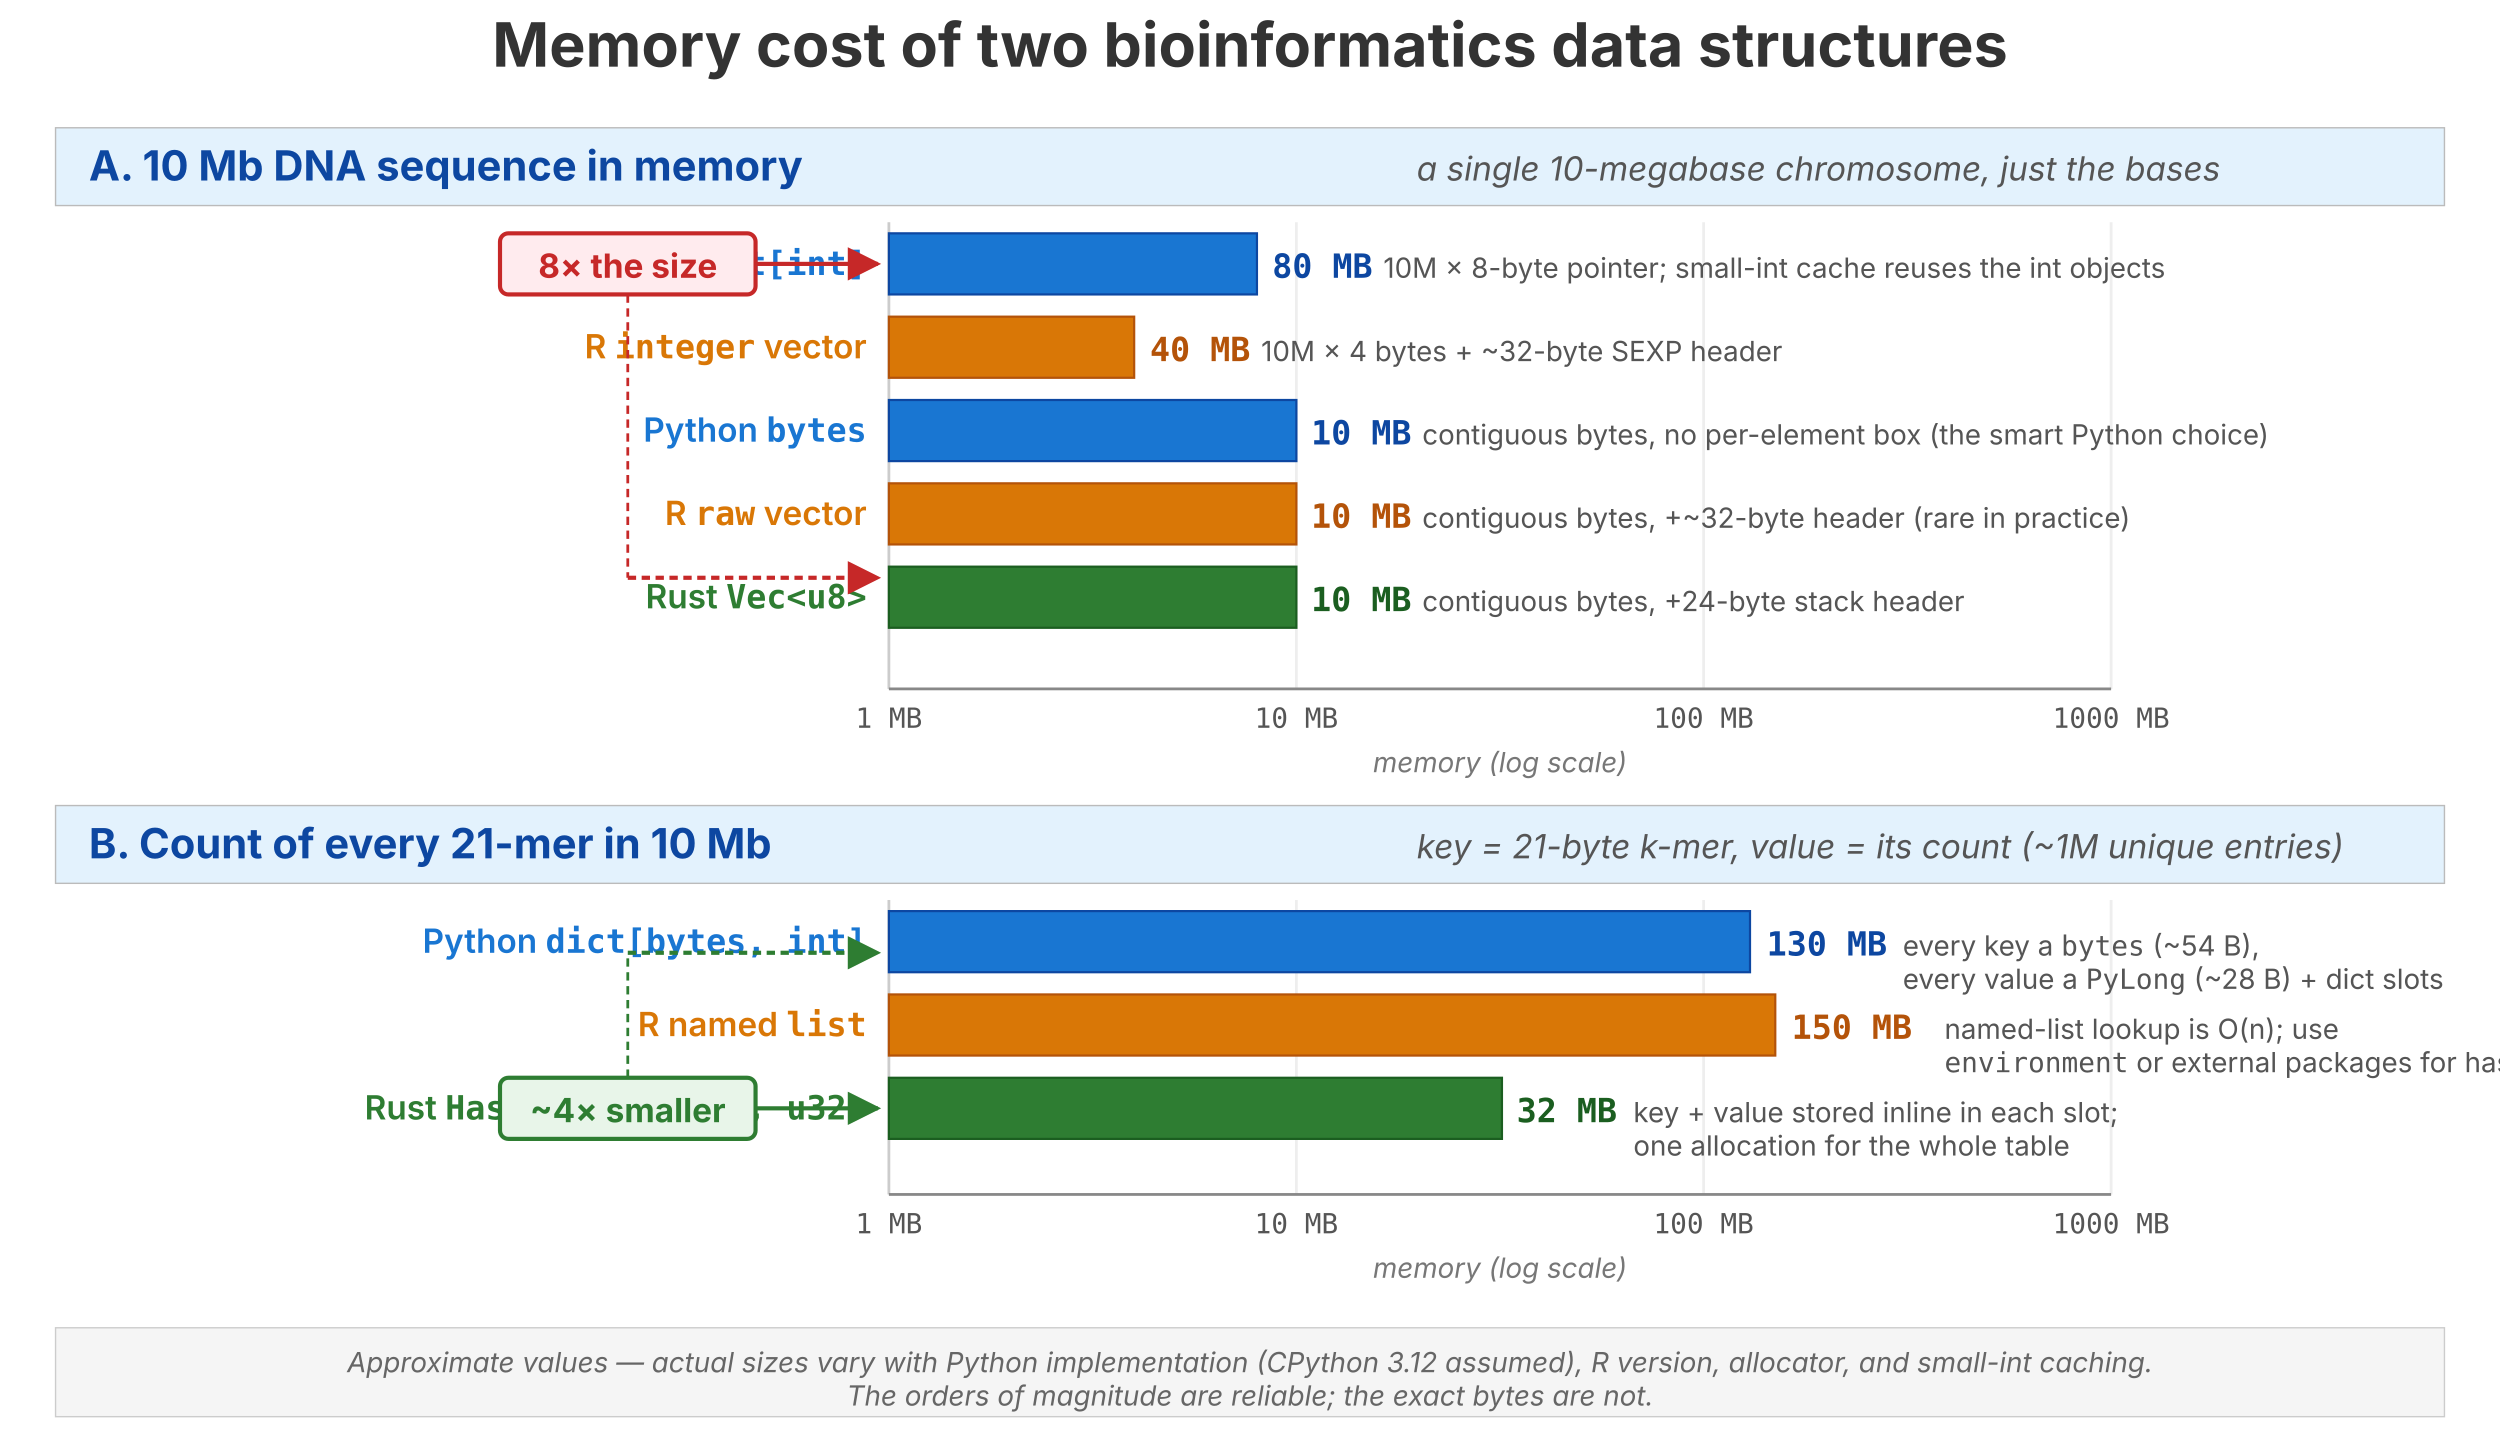
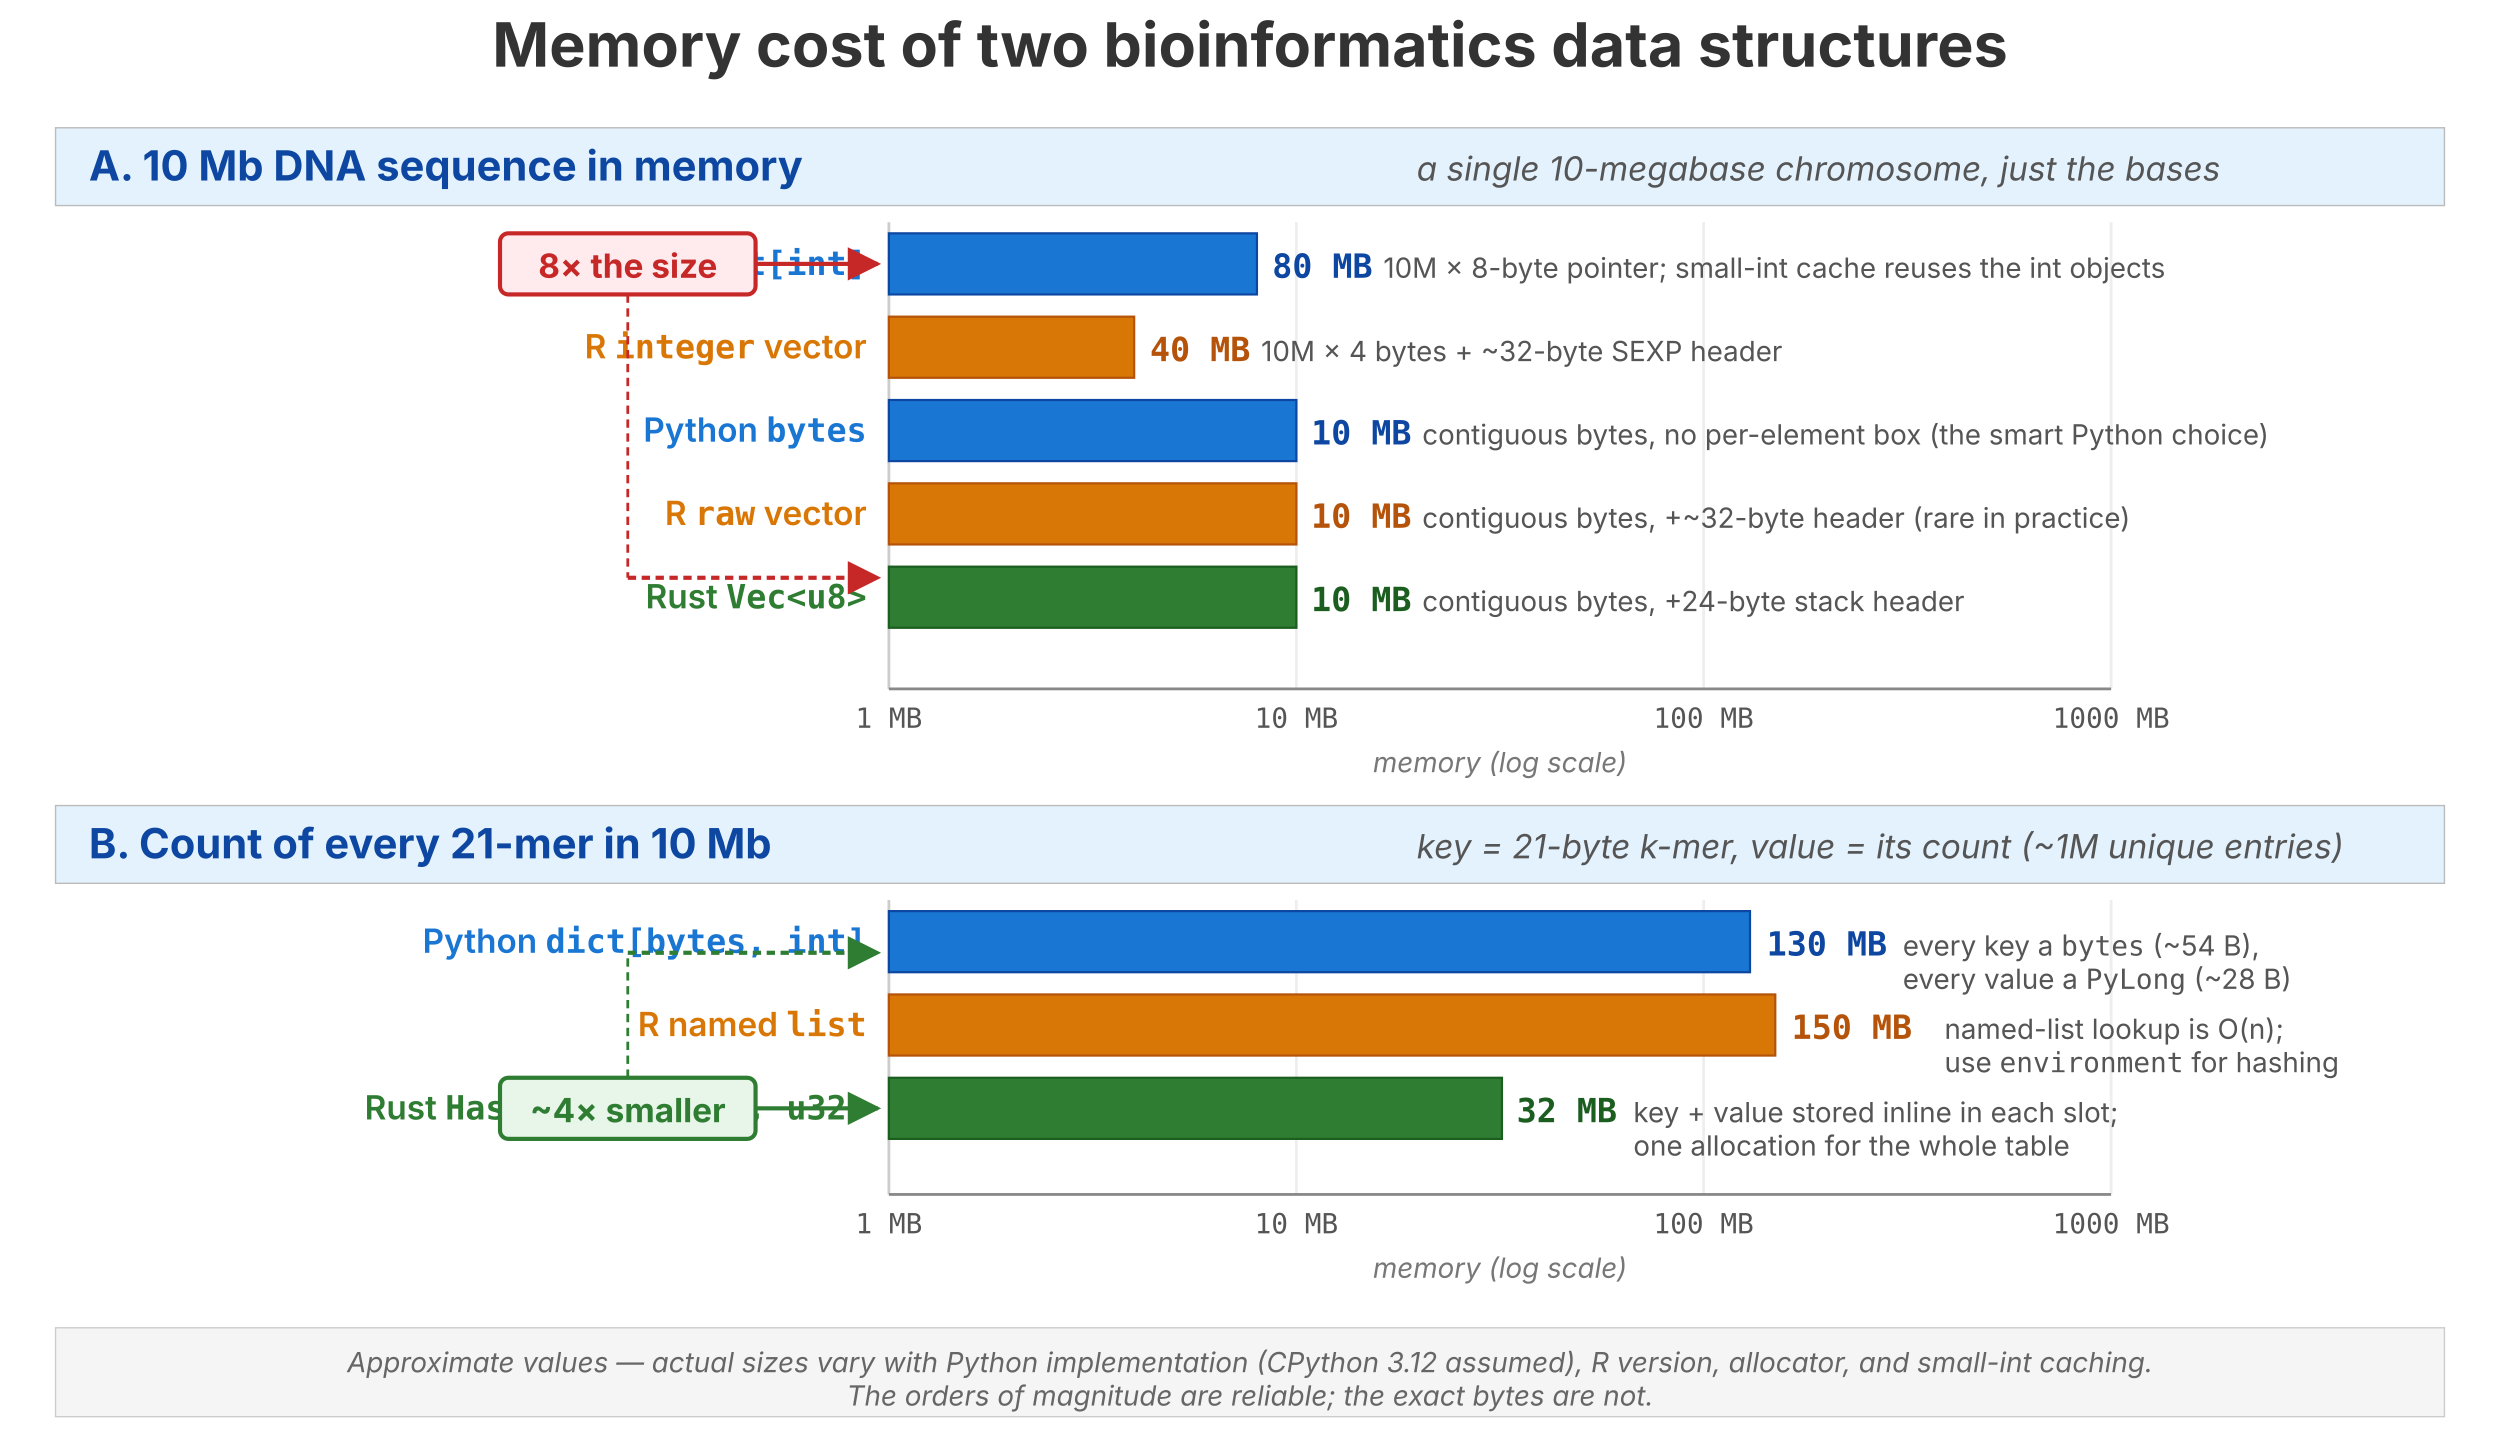
<svg xmlns="http://www.w3.org/2000/svg" viewBox="0 0 900 520" font-family="system-ui, -apple-system, sans-serif">
  <defs>
    <marker id="bm-arrow" viewBox="0 0 10 10" refX="9" refY="5" markerWidth="8" markerHeight="8" orient="auto-start-reverse">
      <path d="M 0 0 L 10 5 L 0 10 z" fill="#c62828" />
    </marker>
    <marker id="bm-arrow-green" viewBox="0 0 10 10" refX="9" refY="5" markerWidth="8" markerHeight="8" orient="auto-start-reverse">
      <path d="M 0 0 L 10 5 L 0 10 z" fill="#2e7d32" />
    </marker>
  </defs>
  <text x="450" y="24" text-anchor="middle" font-size="22" font-weight="700" fill="#333">
    Memory cost of two bioinformatics data structures
  </text>
  <rect x="20" y="46" width="860" height="28" fill="#e3f2fd" stroke="#bbb" stroke-width="0.5" />
  <text x="32" y="65" font-size="15" font-weight="700" fill="#0d47a1">
    A. 10 Mb DNA sequence in memory
  </text>
  <text x="510" y="65" font-size="12" fill="#555" font-style="italic">
    a single 10-megabase chromosome, just the bases
  </text>
  <line x1="320" y1="80" x2="320" y2="248" stroke="#ccc" stroke-width="1" />
  <line x1="466.7" y1="80" x2="466.7" y2="248" stroke="#eee" stroke-width="1" />
  <line x1="613.3" y1="80" x2="613.3" y2="248" stroke="#eee" stroke-width="1" />
  <line x1="760" y1="80" x2="760" y2="248" stroke="#eee" stroke-width="1" />
  <text x="312" y="99" text-anchor="end" font-size="12" font-weight="600" fill="#1976d2">
    Python <tspan font-family="ui-monospace, monospace">list[int]</tspan>
  </text>
  <text x="312" y="129" text-anchor="end" font-size="12" font-weight="600" fill="#d97706">
    R <tspan font-family="ui-monospace, monospace">integer</tspan> vector
  </text>
  <text x="312" y="159" text-anchor="end" font-size="12" font-weight="600" fill="#1976d2">
    Python <tspan font-family="ui-monospace, monospace">bytes</tspan>
  </text>
  <text x="312" y="189" text-anchor="end" font-size="12" font-weight="600" fill="#d97706">
    R <tspan font-family="ui-monospace, monospace">raw</tspan> vector
  </text>
  <text x="312" y="219" text-anchor="end" font-size="12" font-weight="600" fill="#2e7d32">
    Rust <tspan font-family="ui-monospace, monospace">Vec&lt;u8&gt;</tspan>
  </text>
  <rect x="320" y="84" width="132.5" height="22" fill="#1976d2" stroke="#0d47a1" stroke-width="0.8" />
  <text x="458" y="100" font-size="12" font-weight="700" font-family="ui-monospace, monospace" fill="#0d47a1">80 MB</text>
  <text x="498" y="100" font-size="10" fill="#555">
    10M × 8-byte pointer; small-int cache reuses the int objects
  </text>
  <rect x="320" y="114" width="88.3" height="22" fill="#d97706" stroke="#b45309" stroke-width="0.8" />
  <text x="414" y="130" font-size="12" font-weight="700" font-family="ui-monospace, monospace" fill="#b45309">40 MB</text>
  <text x="454" y="130" font-size="10" fill="#555">
    10M × 4 bytes + ~32-byte SEXP header
  </text>
  <rect x="320" y="144" width="146.7" height="22" fill="#1976d2" stroke="#0d47a1" stroke-width="0.8" />
  <text x="472" y="160" font-size="12" font-weight="700" font-family="ui-monospace, monospace" fill="#0d47a1">10 MB</text>
  <text x="512" y="160" font-size="10" fill="#555">
    contiguous bytes, no per-element box (the smart Python choice)
  </text>
  <rect x="320" y="174" width="146.7" height="22" fill="#d97706" stroke="#b45309" stroke-width="0.8" />
  <text x="472" y="190" font-size="12" font-weight="700" font-family="ui-monospace, monospace" fill="#b45309">10 MB</text>
  <text x="512" y="190" font-size="10" fill="#555">
    contiguous bytes, +~32-byte header (rare in practice)
  </text>
  <rect x="320" y="204" width="146.7" height="22" fill="#2e7d32" stroke="#1b5e20" stroke-width="0.8" />
  <text x="472" y="220" font-size="12" font-weight="700" font-family="ui-monospace, monospace" fill="#1b5e20">10 MB</text>
  <text x="512" y="220" font-size="10" fill="#555">
    contiguous bytes, +24-byte stack header
  </text>
  <rect x="180" y="84" width="92" height="22" fill="#ffebee" stroke="#c62828" stroke-width="1.5" rx="3" />
  <text x="226" y="100" text-anchor="middle" font-size="12" font-weight="700" fill="#c62828">
    8× the size
  </text>
  <line x1="272" y1="95" x2="316" y2="95" stroke="#c62828" stroke-width="1.5" marker-end="url(#bm-arrow)" />
  <line x1="226" y1="106" x2="226" y2="208" stroke="#c62828" stroke-width="1" stroke-dasharray="3,2" />
  <line x1="226" y1="208" x2="316" y2="208" stroke="#c62828" stroke-width="1.5" marker-end="url(#bm-arrow)" stroke-dasharray="3,2" />
  <line x1="320" y1="248" x2="760" y2="248" stroke="#888" stroke-width="1" />
  <text x="320" y="262" text-anchor="middle" font-size="10" fill="#555" font-family="ui-monospace, monospace">1 MB</text>
  <text x="466.7" y="262" text-anchor="middle" font-size="10" fill="#555" font-family="ui-monospace, monospace">10 MB</text>
  <text x="613.3" y="262" text-anchor="middle" font-size="10" fill="#555" font-family="ui-monospace, monospace">100 MB</text>
  <text x="760" y="262" text-anchor="middle" font-size="10" fill="#555" font-family="ui-monospace, monospace">1000 MB</text>
  <text x="540" y="278" text-anchor="middle" font-size="10" fill="#777" font-style="italic">
    memory (log scale)
  </text>
  <rect x="20" y="290" width="860" height="28" fill="#e3f2fd" stroke="#bbb" stroke-width="0.5" />
  <text x="32" y="309" font-size="15" font-weight="700" fill="#0d47a1">
    B. Count of every 21-mer in 10 Mb
  </text>
  <text x="510" y="309" font-size="12" fill="#555" font-style="italic">
    key = 21-byte k-mer, value = its count (~1M unique entries)
  </text>
  <line x1="320" y1="324" x2="320" y2="430" stroke="#ccc" stroke-width="1" />
  <line x1="466.7" y1="324" x2="466.7" y2="430" stroke="#eee" stroke-width="1" />
  <line x1="613.3" y1="324" x2="613.3" y2="430" stroke="#eee" stroke-width="1" />
  <line x1="760" y1="324" x2="760" y2="430" stroke="#eee" stroke-width="1" />
  <text x="312" y="343" text-anchor="end" font-size="12" font-weight="600" fill="#1976d2">
    Python <tspan font-family="ui-monospace, monospace">dict[bytes, int]</tspan>
  </text>
  <text x="312" y="373" text-anchor="end" font-size="12" font-weight="600" fill="#d97706">
    R named <tspan font-family="ui-monospace, monospace">list</tspan>
  </text>
  <text x="312" y="403" text-anchor="end" font-size="12" font-weight="600" fill="#2e7d32">
    Rust <tspan font-family="ui-monospace, monospace">HashMap&lt;[u8;21], u32&gt;</tspan>
  </text>
  <rect x="320" y="328" width="310.0" height="22" fill="#1976d2" stroke="#0d47a1" stroke-width="0.8" />
  <text x="636" y="344" font-size="12" font-weight="700" font-family="ui-monospace, monospace" fill="#0d47a1">130 MB</text>
  <text x="685" y="344" font-size="10" fill="#555">
    every key a <tspan font-family="ui-monospace, monospace">bytes</tspan> (~54 B),
  </text>
  <text x="685" y="356" font-size="10" fill="#555">
-     every value a <tspan font-family="ui-monospace, monospace">PyLong</tspan> (~28 B) + dict slots
+     every value a <tspan font-family="ui-monospace, monospace">PyLong</tspan> (~28 B)
  </text>
  <rect x="320" y="358" width="319.1" height="22" fill="#d97706" stroke="#b45309" stroke-width="0.8" />
  <text x="645" y="374" font-size="12" font-weight="700" font-family="ui-monospace, monospace" fill="#b45309">150 MB</text>
  <text x="700" y="374" font-size="10" fill="#555">
-     named-list lookup is O(n); use
+     named-list lookup is O(n);
  </text>
  <text x="700" y="386" font-size="10" fill="#555">
-     <tspan font-family="ui-monospace, monospace">environment</tspan> or external packages for hashing
+     use <tspan font-family="ui-monospace, monospace">environment</tspan> for hashing
  </text>
  <rect x="320" y="388" width="220.7" height="22" fill="#2e7d32" stroke="#1b5e20" stroke-width="0.8" />
  <text x="546" y="404" font-size="12" font-weight="700" font-family="ui-monospace, monospace" fill="#1b5e20">32 MB</text>
  <text x="588" y="404" font-size="10" fill="#555">
    key + value stored inline in each slot;
  </text>
  <text x="588" y="416" font-size="10" fill="#555">
    one allocation for the whole table
  </text>
  <rect x="180" y="388" width="92" height="22" fill="#e8f5e9" stroke="#2e7d32" stroke-width="1.5" rx="3" />
  <text x="226" y="404" text-anchor="middle" font-size="12" font-weight="700" fill="#2e7d32">
    ~4× smaller
  </text>
  <line x1="272" y1="399" x2="316" y2="399" stroke="#2e7d32" stroke-width="1.5" marker-end="url(#bm-arrow-green)" />
  <line x1="226" y1="388" x2="226" y2="343" stroke="#2e7d32" stroke-width="1" stroke-dasharray="3,2" />
  <line x1="226" y1="343" x2="316" y2="343" stroke="#2e7d32" stroke-width="1.5" stroke-dasharray="3,2" marker-end="url(#bm-arrow-green)" />
  <line x1="320" y1="430" x2="760" y2="430" stroke="#888" stroke-width="1" />
  <text x="320" y="444" text-anchor="middle" font-size="10" fill="#555" font-family="ui-monospace, monospace">1 MB</text>
  <text x="466.7" y="444" text-anchor="middle" font-size="10" fill="#555" font-family="ui-monospace, monospace">10 MB</text>
  <text x="613.3" y="444" text-anchor="middle" font-size="10" fill="#555" font-family="ui-monospace, monospace">100 MB</text>
  <text x="760" y="444" text-anchor="middle" font-size="10" fill="#555" font-family="ui-monospace, monospace">1000 MB</text>
  <text x="540" y="460" text-anchor="middle" font-size="10" fill="#777" font-style="italic">
    memory (log scale)
  </text>
  <rect x="20" y="478" width="860" height="32" fill="#f5f5f5" stroke="#ccc" stroke-width="0.5" />
  <text x="450" y="494" text-anchor="middle" font-size="10" font-style="italic" fill="#666">
    Approximate values — actual sizes vary with Python implementation (CPython 3.12 assumed), R version, allocator, and small-int caching.
  </text>
  <text x="450" y="506" text-anchor="middle" font-size="10" font-style="italic" fill="#666">
    The orders of magnitude are reliable; the exact bytes are not.
  </text>
</svg>
